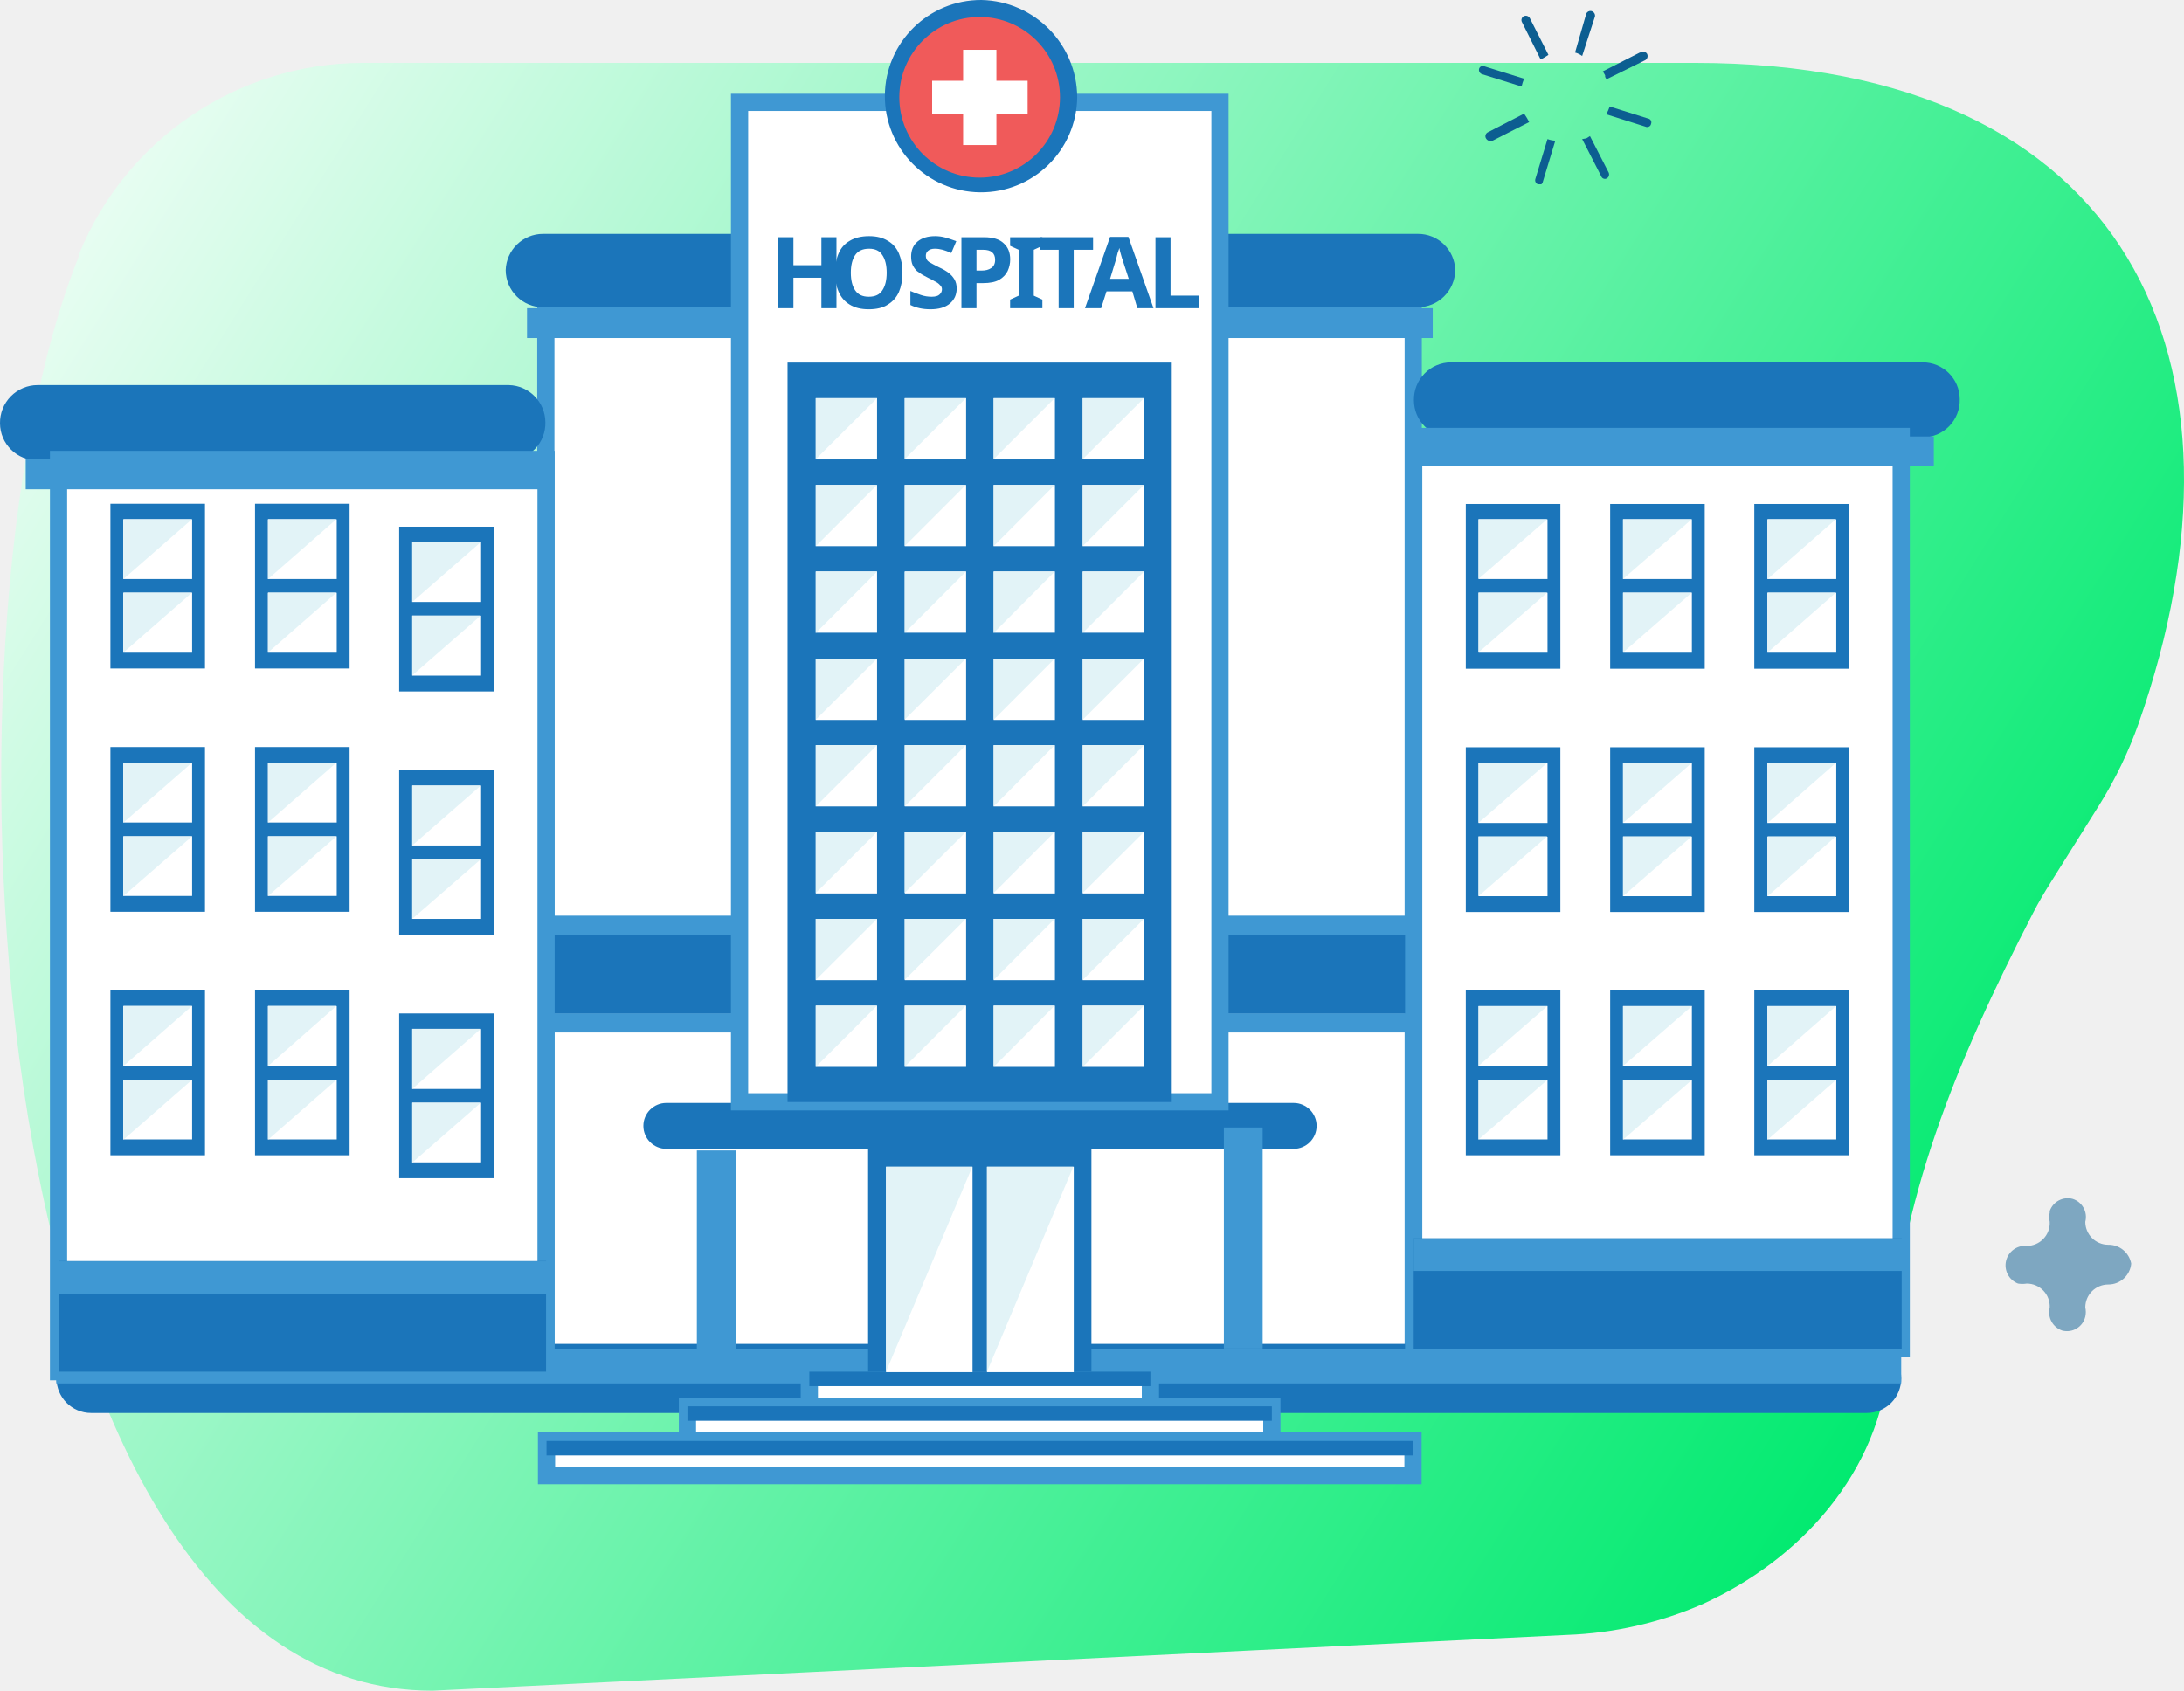
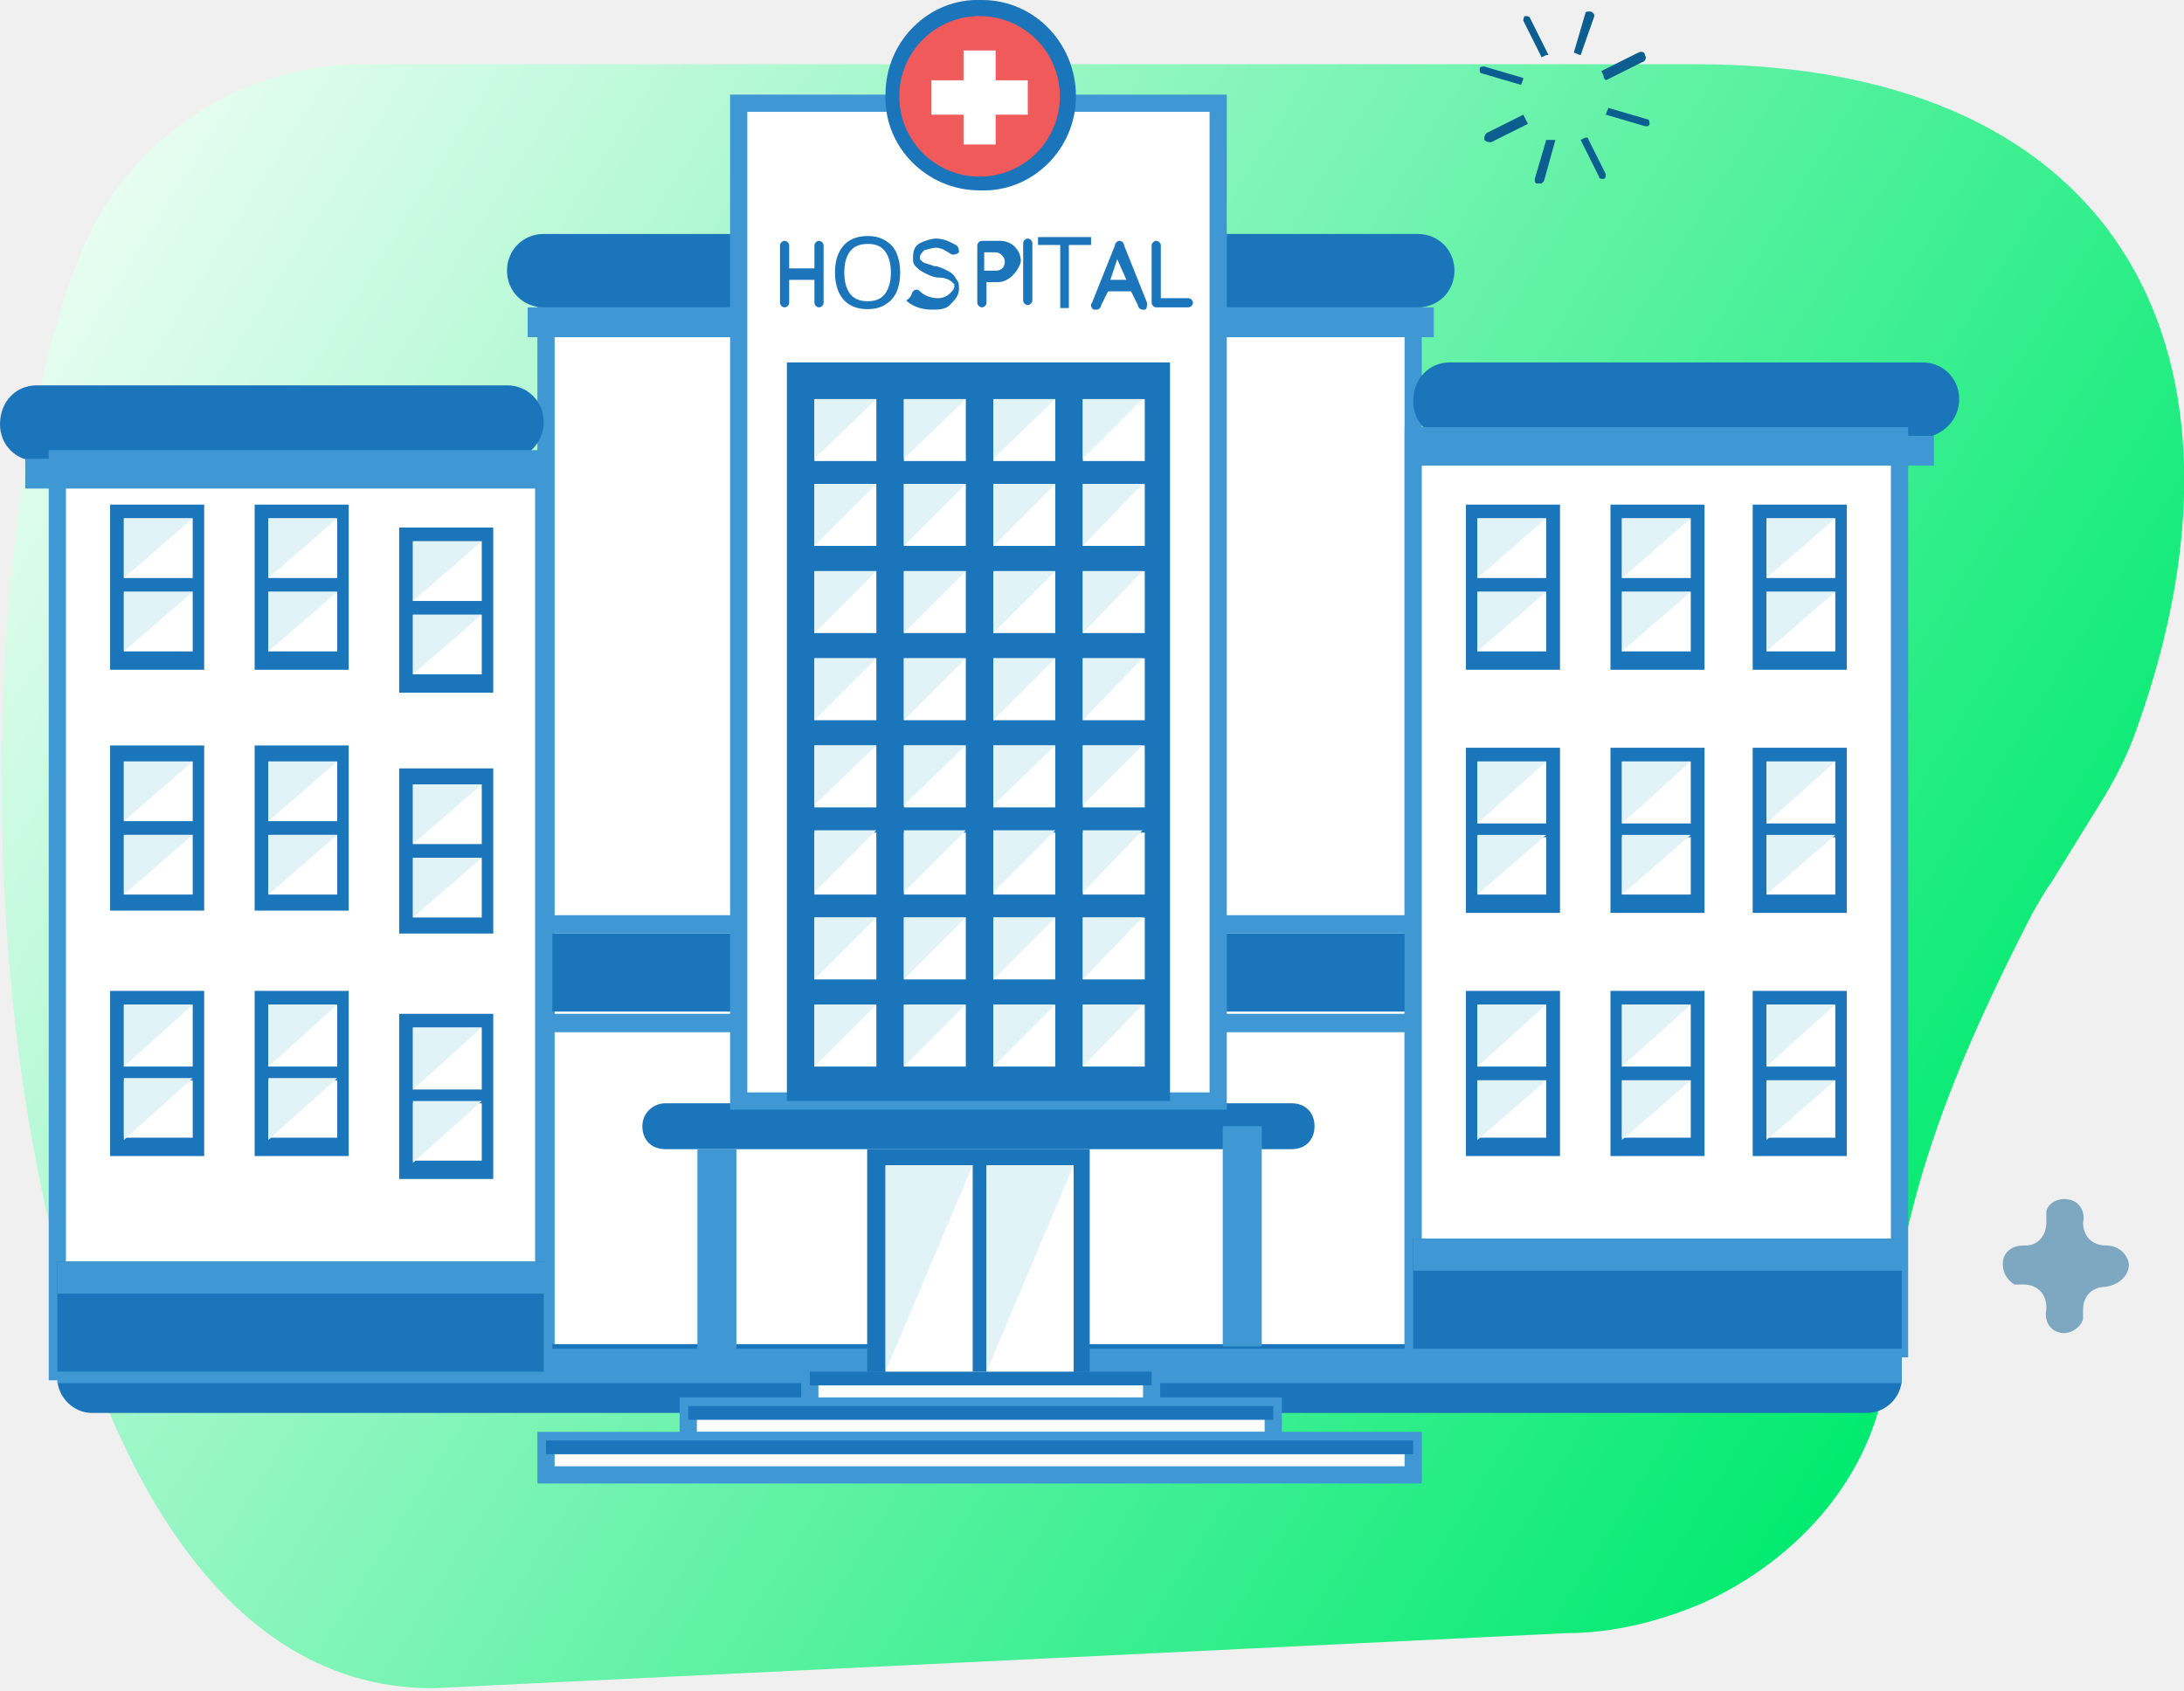
- <svg xmlns="http://www.w3.org/2000/svg" viewBox="0 0 95.15 73.67">
-   <defs>
-     <style>.a{fill:url(#a);}.b{opacity:0.5;}.c{fill:#0c5e91;}.d,.h{fill:#fff;}.d{stroke:#3f98d3;stroke-miterlimit:10;stroke-width:0.75px;}.e,.j,.k,.l,.m{fill:#1b75ba;}.f{fill:#3f98d3;}.g{fill:#f05a5a;}.i{fill:#e2f3f7;}.j,.k,.l,.m{isolation:isolate;font-size:4.32px;font-family:Quicksand-Bold, Quicksand;font-weight:700;}.j{letter-spacing:-0.1em;}.k{letter-spacing:-0.08em;}.l{letter-spacing:-0.17em;}.m{letter-spacing:-0.07em;}</style>
-     <linearGradient id="a" x1="104.11" y1="1071.07" x2="15.3" y2="1015.37" gradientTransform="translate(-18.72 -1005.78)" gradientUnits="userSpaceOnUse">
-       <stop offset="0" stop-color="#00ea6f" />
-       <stop offset="1" stop-color="#fff" />
-     </linearGradient>
-   </defs>
-   <path class="a" d="M4.69,16A13.36,13.36,0,0,1,17,7.68H75.08c18.9,0,24.87,13,19.33,28.79A18.17,18.17,0,0,1,92.71,40l-2.14,3.41c-.27.43-.52.85-.76,1.32C86.4,51.34,84,57.24,83.55,64.14c-.37,5-3.94,8.8-8.14,10.7a16.26,16.26,0,0,1-5.91,1.34L20.08,78.61c-19.7,0-22.15-45.8-15.39-62.54Z" transform="translate(-1.24 -4.94)" />
-   <g class="b">
-     <path class="c" d="M94.09,60a1,1,0,0,0-1-.82,1,1,0,0,1-1-1h0a.83.83,0,0,0-.55-1l0,0h0a.83.83,0,0,0-1,.53s0,0,0,.07h0a.9.9,0,0,0,0,.4,1,1,0,0,1-1,1.05h0a.85.85,0,0,0-.38,1.64h0a1.21,1.21,0,0,0,.38,0,1,1,0,0,1,1,1.05h0a.84.84,0,0,0,.55,1h0a.82.82,0,0,0,1-.61h0a.9.9,0,0,0,0-.4,1,1,0,0,1,1-1h0A1,1,0,0,0,94.09,60Z" transform="translate(-1.24 -4.94)" />
+ <svg xmlns="http://www.w3.org/2000/svg" version="1.1" id="Layer_1" x="0px" y="0px" viewBox="0 0 95.2 73.7" style="enable-background:new 0 0 95.2 73.7;" xml:space="preserve">
+   <style type="text/css">
+ 	.st0{fill:url(#SVGID_1_);}
+ 	.st1{opacity:0.5;}
+ 	.st2{fill:#0C5E91;}
+ 	.st3{fill:#FFFFFF;stroke:#3F98D3;stroke-width:0.75;stroke-miterlimit:10;}
+ 	.st4{fill:#1B75BA;}
+ 	.st5{fill:#3F98D3;}
+ 	.st6{fill:#F05A5A;}
+ 	.st7{fill:#FFFFFF;}
+ 	.st8{fill:#E2F3F7;}
+ 	.st9{enable-background:new    ;}
+ 	.st10{font-family:'Quicksand-Bold';}
+ 	.st11{font-size:4.32px;}
+ </style>
+   <linearGradient id="SVGID_1_" gradientUnits="userSpaceOnUse" x1="104.108" y1="-995.073" x2="15.298" y2="-939.373" gradientTransform="matrix(1 0 0 -1 -19.96 -934.72)">
+     <stop offset="0" style="stop-color:#00EA6F" />
+     <stop offset="1" style="stop-color:#FFFFFF" />
+   </linearGradient>
+   <path class="st0" d="M3.5,11.1c2-5,6.9-8.3,12.3-8.3h58.1c18.9,0,24.9,13,19.3,28.8c-0.4,1.2-1,2.4-1.7,3.5l-2.1,3.4  c-0.3,0.4-0.5,0.8-0.8,1.3c-3.4,6.6-5.8,12.5-6.3,19.4c-0.4,5-3.9,8.8-8.1,10.7c-1.9,0.8-3.9,1.3-5.9,1.3l-49.4,2.4  C-0.9,73.7-3.3,27.9,3.5,11.1L3.5,11.1z" />
+   <g class="st1">
+     <path class="st2" d="M92.8,55.1c-0.1-0.5-0.5-0.8-1-0.8c-0.6,0-1-0.4-1-1l0,0c0.1-0.4-0.1-0.9-0.6-1l0,0l0,0   c-0.4-0.1-0.9,0.1-1,0.5c0,0,0,0,0,0.1l0,0c0,0.1,0,0.3,0,0.4c0,0.6-0.4,1-0.9,1c0,0,0,0-0.1,0l0,0c-0.5,0-0.9,0.3-0.9,0.8   c0,0.4,0.2,0.7,0.5,0.9l0,0c0.1,0,0.3,0,0.4,0c0.6,0,1,0.4,1,1c0,0,0,0,0,0.1l0,0c-0.1,0.4,0.1,0.9,0.6,1l0,0   c0.4,0.1,0.9-0.2,1-0.6c0,0,0,0,0,0l0,0c0-0.1,0-0.3,0-0.4c0-0.6,0.4-1,1-1l0,0C92.4,56,92.8,55.6,92.8,55.1z" />
  </g>
-   <path class="c" d="M70.17,11,71,12.62a.17.17,0,0,0,.23.1h0a.2.2,0,0,0,.1-.25h0l-.82-1.6-.16.1Z" transform="translate(-1.24 -4.94)" />
-   <path class="c" d="M68.7,7.33l-.81-1.6a.2.2,0,0,0-.25-.09.19.19,0,0,0-.1.25h0l.82,1.64.17-.09Z" transform="translate(-1.24 -4.94)" />
-   <path class="c" d="M67.64,9.89l-1.59.82A.19.19,0,0,0,66,11h0a.23.23,0,0,0,.27.07l1.59-.81-.09-.17Z" transform="translate(-1.24 -4.94)" />
-   <path class="c" d="M72.68,7.23l-1.61.82.1.17a.18.18,0,0,0,.07.17l1.64-.81A.21.21,0,0,0,73,7.29a.19.19,0,0,0-.26-.07Z" transform="translate(-1.24 -4.94)" />
-   <path class="c" d="M68.66,11l-.53,1.74a.19.19,0,0,0,.11.23h.15a.19.19,0,0,0,.07-.12L69,11.07A1.06,1.06,0,0,1,68.66,11Z" transform="translate(-1.24 -4.94)" />
-   <path class="c" d="M70.17,7.38l.56-1.73a.21.21,0,0,0-.17-.23.2.2,0,0,0-.21.11l-.49,1.7A.89.89,0,0,1,70.17,7.38Z" transform="translate(-1.24 -4.94)" />
-   <path class="c" d="M71.22,9.92l1.71.54a.17.17,0,0,0,.14,0,.15.15,0,0,0,.1-.12.17.17,0,0,0-.08-.22h0l-1.72-.54A2.09,2.09,0,0,1,71.22,9.92Z" transform="translate(-1.24 -4.94)" />
-   <path class="c" d="M67.64,8.37l-1.73-.54a.17.17,0,0,0-.23.1h0a.2.2,0,0,0,.12.24l1.73.54A1.93,1.93,0,0,1,67.64,8.37Z" transform="translate(-1.24 -4.94)" />
-   <rect class="d" x="23.78" y="13.43" width="37.79" height="46.33" />
-   <path class="e" d="M24.9,15.13H63a1.62,1.62,0,0,1,1.64,1.58h0A1.64,1.64,0,0,1,63,18.33H24.9a1.63,1.63,0,0,1-1.63-1.62h0A1.63,1.63,0,0,1,24.9,15.13Z" transform="translate(-1.24 -4.94)" />
-   <rect class="f" x="22.96" y="13.43" width="39.46" height="1.3" />
-   <rect class="e" x="23.78" y="40.74" width="37.79" height="3.44" />
-   <rect class="f" x="23.78" y="39.9" width="37.79" height="0.83" />
-   <path class="e" d="M30.27,53H57.6a1,1,0,0,1,1,1h0a1,1,0,0,1-1,1H30.27a1,1,0,0,1-1-1h0A1,1,0,0,1,30.27,53Z" transform="translate(-1.24 -4.94)" />
-   <rect class="f" x="23.7" y="44.16" width="37.79" height="0.83" />
-   <rect class="d" x="32.22" y="4.46" width="20.93" height="43.55" />
-   <path class="e" d="M48.17,9.18A4.19,4.19,0,1,1,44,4.94h0A4.26,4.26,0,0,1,48.17,9.18Z" transform="translate(-1.24 -4.94)" />
-   <circle class="g" cx="42.68" cy="4.24" r="3.5" />
-   <polygon class="h" points="44.77 3.52 43.41 3.52 43.41 2.17 41.96 2.17 41.96 3.52 40.61 3.52 40.61 4.96 41.96 4.96 41.96 6.32 43.41 6.32 43.41 4.96 44.77 4.96 44.77 3.52" />
-   <rect class="e" x="34.31" y="15.8" width="16.74" height="32.22" />
-   <path class="e" d="M5.21,63.5H82.57A1.5,1.5,0,0,1,84.07,65v0h0a1.5,1.5,0,0,1-1.5,1.51H5.21A1.51,1.51,0,0,1,3.7,65h0A1.51,1.51,0,0,1,5.19,63.5Z" transform="translate(-1.24 -4.94)" />
-   <rect class="f" x="2.45" y="58.77" width="80.38" height="1.51" />
-   <rect class="f" x="30.36" y="50.13" width="1.69" height="9.63" />
-   <rect class="f" x="53.32" y="49.13" width="1.69" height="9.63" />
-   <rect class="d" x="35.26" y="59.77" width="14.86" height="1.51" />
-   <rect class="e" x="35.26" y="59.77" width="14.86" height="0.63" />
-   <rect class="d" x="29.95" y="61.28" width="25.46" height="1.51" />
-   <rect class="d" x="23.81" y="62.79" width="37.75" height="1.51" />
-   <rect class="e" x="29.95" y="61.28" width="25.46" height="0.63" />
-   <rect class="e" x="23.81" y="62.79" width="37.75" height="0.63" />
-   <path class="e" d="M64.45,20.73H85a1.61,1.61,0,0,1,1.62,1.6v0h0A1.62,1.62,0,0,1,85,24H64.45a1.62,1.62,0,0,1-1.61-1.62h0A1.62,1.62,0,0,1,64.45,20.73Z" transform="translate(-1.24 -4.94)" />
-   <rect class="d" x="61.59" y="19.02" width="21.24" height="39.75" />
-   <rect class="e" x="63.86" y="21.96" width="4.12" height="7.18" />
-   <rect class="h" x="64.42" y="22.63" width="3" height="5.81" />
-   <rect class="e" x="64.12" y="25.23" width="3.59" height="0.6" />
-   <rect class="e" x="70.15" y="21.96" width="4.12" height="7.18" />
-   <rect class="h" x="70.71" y="22.63" width="3" height="5.81" />
-   <rect class="e" x="70.41" y="25.23" width="3.59" height="0.6" />
-   <rect class="e" x="76.43" y="21.96" width="4.12" height="7.18" />
-   <rect class="h" x="77" y="22.63" width="3" height="5.81" />
-   <rect class="e" x="76.69" y="25.23" width="3.59" height="0.6" />
-   <rect class="e" x="63.86" y="32.56" width="4.12" height="7.18" />
-   <rect class="h" x="64.42" y="33.24" width="3" height="5.81" />
-   <rect class="e" x="64.12" y="35.86" width="3.59" height="0.6" />
-   <rect class="e" x="70.15" y="32.56" width="4.12" height="7.18" />
-   <rect class="h" x="70.71" y="33.24" width="3" height="5.81" />
-   <rect class="e" x="70.41" y="35.86" width="3.59" height="0.6" />
-   <rect class="e" x="76.43" y="32.56" width="4.12" height="7.18" />
-   <rect class="h" x="77" y="33.24" width="3" height="5.81" />
-   <rect class="e" x="76.69" y="35.86" width="3.59" height="0.6" />
-   <rect class="e" x="63.86" y="43.16" width="4.12" height="7.18" />
-   <rect class="h" x="64.42" y="43.84" width="3" height="5.81" />
-   <rect class="e" x="64.12" y="46.45" width="3.59" height="0.6" />
-   <rect class="e" x="70.15" y="43.16" width="4.12" height="7.18" />
-   <rect class="h" x="70.71" y="43.84" width="3" height="5.81" />
-   <rect class="e" x="70.41" y="46.45" width="3.59" height="0.6" />
-   <rect class="e" x="76.43" y="43.16" width="4.12" height="7.18" />
-   <rect class="h" x="77" y="43.84" width="3" height="5.81" />
-   <rect class="e" x="76.69" y="46.45" width="3.59" height="0.6" />
-   <rect class="f" x="61.59" y="19.02" width="22.66" height="1.3" />
-   <rect class="e" x="61.59" y="53.96" width="21.26" height="4.82" />
-   <polygon class="i" points="64.41 22.62 67.41 22.62 64.41 25.23 64.41 22.62" />
-   <polygon class="i" points="70.71 22.62 73.71 22.62 70.71 25.23 70.71 22.62" />
-   <polygon class="i" points="77.01 22.62 79.99 22.62 77.01 25.23 77.01 22.62" />
-   <polygon class="i" points="64.41 25.82 67.41 25.82 64.41 28.43 64.41 25.82" />
-   <polygon class="i" points="70.71 25.82 73.71 25.82 70.71 28.43 70.71 25.82" />
-   <polygon class="i" points="77.01 25.82 79.99 25.82 77.01 28.43 77.01 25.82" />
-   <polygon class="i" points="64.41 33.24 67.41 33.24 64.41 35.86 64.41 33.24" />
-   <polygon class="i" points="70.71 33.24 73.71 33.24 70.71 35.86 70.71 33.24" />
-   <polygon class="i" points="77.01 33.24 79.99 33.24 77.01 35.86 77.01 33.24" />
-   <polygon class="i" points="64.41 36.44 67.41 36.44 64.41 39.05 64.41 36.44" />
-   <polygon class="i" points="70.71 36.44 73.71 36.44 70.71 39.05 70.71 36.44" />
-   <polygon class="i" points="77.01 36.44 79.99 36.44 77.01 39.05 77.01 36.44" />
-   <polygon class="i" points="64.41 43.84 67.41 43.84 64.41 46.45 64.41 43.84" />
-   <polygon class="i" points="70.71 43.84 73.71 43.84 70.71 46.45 70.71 43.84" />
-   <polygon class="i" points="77.01 43.84 79.99 43.84 77.01 46.45 77.01 43.84" />
-   <polygon class="i" points="64.41 47.06 67.41 47.06 64.41 49.66 64.41 47.06" />
-   <polygon class="i" points="70.71 47.06 73.71 47.06 70.71 49.66 70.71 47.06" />
-   <polygon class="i" points="77.01 47.06 79.99 47.06 77.01 49.66 77.01 47.06" />
-   <path class="e" d="M2.88,21.72H23.41A1.63,1.63,0,0,1,25,23.34h0A1.62,1.62,0,0,1,23.41,25H2.88a1.62,1.62,0,0,1-1.64-1.61h0A1.64,1.64,0,0,1,2.88,21.72Z" transform="translate(-1.24 -4.94)" />
-   <rect class="d" x="2.55" y="20.02" width="21.24" height="39.75" />
-   <rect class="e" x="4.81" y="21.95" width="4.12" height="7.18" />
-   <rect class="h" x="5.37" y="22.63" width="3" height="5.81" />
-   <rect class="e" x="5.08" y="25.23" width="3.59" height="0.6" />
-   <rect class="e" x="11.11" y="21.95" width="4.12" height="7.18" />
-   <rect class="h" x="11.67" y="22.63" width="3" height="5.81" />
-   <rect class="e" x="11.37" y="25.23" width="3.59" height="0.6" />
-   <rect class="e" x="17.39" y="22.95" width="4.12" height="7.18" />
-   <rect class="h" x="17.96" y="23.63" width="3" height="5.81" />
-   <rect class="e" x="17.65" y="26.23" width="3.59" height="0.6" />
-   <rect class="e" x="4.81" y="32.55" width="4.12" height="7.18" />
-   <rect class="h" x="5.37" y="33.23" width="3" height="5.81" />
-   <rect class="e" x="5.08" y="35.84" width="3.59" height="0.6" />
-   <rect class="e" x="11.11" y="32.55" width="4.12" height="7.18" />
-   <rect class="h" x="11.67" y="33.23" width="3" height="5.81" />
-   <rect class="e" x="11.37" y="35.84" width="3.59" height="0.6" />
-   <rect class="e" x="17.39" y="33.55" width="4.12" height="7.18" />
-   <rect class="h" x="17.96" y="34.23" width="3" height="5.81" />
-   <rect class="e" x="17.65" y="36.84" width="3.59" height="0.6" />
-   <rect class="e" x="4.81" y="43.16" width="4.12" height="7.18" />
-   <rect class="h" x="5.37" y="43.84" width="3" height="5.81" />
-   <rect class="e" x="5.08" y="46.45" width="3.59" height="0.6" />
-   <rect class="e" x="11.11" y="43.16" width="4.12" height="7.18" />
-   <rect class="h" x="11.67" y="43.84" width="3" height="5.81" />
-   <rect class="e" x="11.37" y="46.45" width="3.59" height="0.6" />
-   <rect class="e" x="17.39" y="44.16" width="4.12" height="7.18" />
-   <rect class="h" x="17.96" y="44.84" width="3" height="5.81" />
-   <rect class="e" x="17.65" y="47.45" width="3.59" height="0.6" />
-   <rect class="e" x="2.55" y="54.95" width="21.24" height="4.82" />
-   <rect class="f" x="1.12" y="20.02" width="22.66" height="1.3" />
-   <polygon class="i" points="5.38 22.62 8.37 22.62 5.38 25.23 5.38 22.62" />
-   <polygon class="i" points="11.68 22.62 14.66 22.62 11.68 25.23 11.68 22.62" />
-   <polygon class="i" points="17.96 23.62 20.95 23.62 17.96 26.23 17.96 23.62" />
-   <polygon class="i" points="5.38 25.82 8.37 25.82 5.38 28.43 5.38 25.82" />
-   <polygon class="i" points="11.68 25.82 14.66 25.82 11.68 28.43 11.68 25.82" />
-   <polygon class="i" points="17.96 26.82 20.95 26.82 17.96 29.43 17.96 26.82" />
-   <polygon class="i" points="5.38 33.23 8.37 33.23 5.38 35.84 5.38 33.23" />
-   <polygon class="i" points="11.68 33.23 14.66 33.23 11.68 35.84 11.68 33.23" />
-   <polygon class="i" points="17.96 34.23 20.95 34.23 17.96 36.84 17.96 34.23" />
-   <polygon class="i" points="5.38 36.44 8.37 36.44 5.38 39.04 5.38 36.44" />
-   <polygon class="i" points="11.68 36.44 14.66 36.44 11.68 39.04 11.68 36.44" />
-   <polygon class="i" points="17.96 37.44 20.95 37.44 17.96 40.04 17.96 37.44" />
-   <polygon class="i" points="5.38 43.83 8.37 43.83 5.38 46.45 5.38 43.83" />
-   <polygon class="i" points="11.68 43.83 14.66 43.83 11.68 46.45 11.68 43.83" />
-   <polygon class="i" points="17.96 44.83 20.95 44.83 17.96 47.45 17.96 44.83" />
-   <polygon class="i" points="5.38 47.05 8.37 47.05 5.38 49.66 5.38 47.05" />
-   <polygon class="i" points="11.68 47.05 14.66 47.05 11.68 49.66 11.68 47.05" />
-   <polygon class="i" points="17.96 48.05 20.95 48.05 17.96 50.66 17.96 48.05" />
-   <rect class="e" x="37.82" y="50.07" width="9.73" height="9.7" />
-   <rect class="h" x="38.6" y="50.84" width="8.18" height="8.95" />
-   <rect class="e" x="42.37" y="50.61" width="0.63" height="9.18" />
-   <polygon class="i" points="42.36 50.84 38.6 59.77 38.6 50.84 42.36 50.84" />
-   <polygon class="i" points="46.76 50.84 43 59.77 43 50.84 46.76 50.84" />
-   <rect class="h" x="35.54" y="17.35" width="2.67" height="2.67" />
-   <polygon class="i" points="35.54 20.01 35.54 17.35 38.21 17.35 35.54 20.01" />
-   <rect class="h" x="39.42" y="17.35" width="2.67" height="2.67" />
-   <polygon class="i" points="39.41 20.01 39.41 17.35 42.08 17.35 39.41 20.01" />
-   <rect class="h" x="43.29" y="17.35" width="2.67" height="2.67" />
-   <polygon class="i" points="43.29 20.01 43.29 17.35 45.95 17.35 43.29 20.01" />
-   <rect class="h" x="47.17" y="17.35" width="2.67" height="2.67" />
-   <polygon class="i" points="47.17 20.01 47.17 17.35 49.84 17.35 47.17 20.01" />
-   <rect class="h" x="35.54" y="21.13" width="2.67" height="2.67" />
-   <polygon class="i" points="35.54 23.8 35.54 21.13 38.21 21.13 35.54 23.8" />
-   <rect class="h" x="39.42" y="21.13" width="2.67" height="2.67" />
-   <polygon class="i" points="39.41 23.8 39.41 21.13 42.08 21.13 39.41 23.8" />
-   <rect class="h" x="43.29" y="21.13" width="2.67" height="2.67" />
-   <polygon class="i" points="43.29 23.8 43.29 21.13 45.95 21.13 43.29 23.8" />
-   <rect class="h" x="47.17" y="21.13" width="2.67" height="2.67" />
-   <polygon class="i" points="47.17 23.8 47.17 21.13 49.84 21.13 47.17 23.8" />
-   <rect class="h" x="35.54" y="24.9" width="2.67" height="2.67" />
-   <polygon class="i" points="35.54 27.58 35.54 24.91 38.21 24.91 35.54 27.58" />
-   <rect class="h" x="39.42" y="24.9" width="2.67" height="2.67" />
-   <polygon class="i" points="39.41 27.58 39.41 24.91 42.08 24.91 39.41 27.58" />
-   <rect class="h" x="43.29" y="24.9" width="2.67" height="2.67" />
-   <polygon class="i" points="43.29 27.58 43.29 24.91 45.95 24.91 43.29 27.58" />
-   <rect class="h" x="47.17" y="24.9" width="2.67" height="2.67" />
-   <polygon class="i" points="47.17 27.58 47.17 24.91 49.84 24.91 47.17 27.58" />
-   <rect class="h" x="35.54" y="28.7" width="2.67" height="2.67" />
-   <polygon class="i" points="35.54 31.36 35.54 28.7 38.21 28.7 35.54 31.36" />
-   <rect class="h" x="39.42" y="28.7" width="2.67" height="2.67" />
-   <polygon class="i" points="39.41 31.36 39.41 28.7 42.08 28.7 39.41 31.36" />
-   <rect class="h" x="43.29" y="28.7" width="2.67" height="2.67" />
-   <polygon class="i" points="43.29 31.36 43.29 28.7 45.95 28.7 43.29 31.36" />
-   <rect class="h" x="47.17" y="28.7" width="2.67" height="2.67" />
-   <polygon class="i" points="47.17 31.36 47.17 28.7 49.84 28.7 47.17 31.36" />
-   <rect class="h" x="35.54" y="32.47" width="2.67" height="2.67" />
-   <polygon class="i" points="35.54 35.14 35.54 32.47 38.21 32.47 35.54 35.14" />
-   <rect class="h" x="39.42" y="32.47" width="2.67" height="2.67" />
-   <polygon class="i" points="39.41 35.14 39.41 32.47 42.08 32.47 39.41 35.14" />
-   <rect class="h" x="43.29" y="32.47" width="2.67" height="2.67" />
-   <polygon class="i" points="43.29 35.14 43.29 32.47 45.95 32.47 43.29 35.14" />
-   <rect class="h" x="47.17" y="32.47" width="2.67" height="2.67" />
-   <polygon class="i" points="47.17 35.14 47.17 32.47 49.84 32.47 47.17 35.14" />
-   <rect class="h" x="35.54" y="36.26" width="2.67" height="2.67" />
-   <polygon class="i" points="35.54 38.91 35.54 36.25 38.21 36.25 35.54 38.91" />
-   <rect class="h" x="39.42" y="36.26" width="2.67" height="2.67" />
-   <polygon class="i" points="39.41 38.91 39.41 36.25 42.08 36.25 39.41 38.91" />
-   <rect class="h" x="43.29" y="36.26" width="2.67" height="2.67" />
-   <polygon class="i" points="43.29 38.91 43.29 36.25 45.95 36.25 43.29 38.91" />
-   <rect class="h" x="47.17" y="36.26" width="2.67" height="2.67" />
-   <polygon class="i" points="47.17 38.91 47.17 36.25 49.84 36.25 47.17 38.91" />
-   <rect class="h" x="35.54" y="40.04" width="2.67" height="2.67" />
-   <polygon class="i" points="35.54 42.7 35.54 40.04 38.21 40.04 35.54 42.7" />
-   <rect class="h" x="39.42" y="40.04" width="2.67" height="2.67" />
-   <polygon class="i" points="39.41 42.7 39.41 40.04 42.08 40.04 39.41 42.7" />
-   <rect class="h" x="43.29" y="40.04" width="2.67" height="2.67" />
-   <polygon class="i" points="43.29 42.7 43.29 40.04 45.95 40.04 43.29 42.7" />
-   <rect class="h" x="47.17" y="40.04" width="2.67" height="2.67" />
-   <polygon class="i" points="47.17 42.7 47.17 40.04 49.84 40.04 47.17 42.7" />
-   <rect class="h" x="35.54" y="43.82" width="2.67" height="2.67" />
-   <polygon class="i" points="35.54 46.49 35.54 43.82 38.21 43.82 35.54 46.49" />
-   <rect class="h" x="39.42" y="43.82" width="2.67" height="2.67" />
-   <polygon class="i" points="39.41 46.49 39.41 43.82 42.08 43.82 39.41 46.49" />
-   <rect class="h" x="43.29" y="43.82" width="2.67" height="2.67" />
-   <polygon class="i" points="43.29 46.49 43.29 43.82 45.95 43.82 43.29 46.49" />
-   <rect class="h" x="47.17" y="43.82" width="2.67" height="2.67" />
-   <polygon class="i" points="47.17 46.49 47.17 43.82 49.84 43.82 47.17 46.49" />
-   <rect class="f" x="2.45" y="54.96" width="21.48" height="1.42" />
-   <rect class="f" x="61.59" y="53.96" width="21.48" height="1.42" />
-   <text class="j" transform="translate(33.52 13.43)">H</text>
-   <text class="k" transform="translate(36.13 13.43)">O</text>
-   <text class="k" transform="translate(39.46 13.43)">SPI</text>
-   <text class="l" transform="translate(45.2 13.43)">T</text>
-   <text class="m" transform="translate(47.27 13.43)">AL</text>
+   <path class="st2" d="M68.9,6.1l0.8,1.6c0,0.1,0.1,0.1,0.2,0.1c0,0,0,0,0,0l0,0c0.1,0,0.1-0.2,0.1-0.2l0,0l-0.8-1.6L69.1,6L68.9,6.1z  " />
+   <path class="st2" d="M67.5,2.4l-0.8-1.6c0-0.1-0.2-0.1-0.2-0.1c-0.1,0-0.1,0.2-0.1,0.2c0,0,0,0,0,0l0,0l0.8,1.6l0.2-0.1L67.5,2.4z" />
+   <path class="st2" d="M66.4,5l-1.6,0.8c-0.1,0.1-0.1,0.2-0.1,0.3c0,0,0,0,0,0l0,0c0.1,0.1,0.2,0.1,0.3,0.1l1.6-0.8l-0.1-0.2L66.4,5z" />
+   <path class="st2" d="M71.4,2.3l-1.6,0.8l0.1,0.2c0,0.1,0,0.1,0.1,0.2l1.6-0.8c0.1,0,0.2-0.2,0.1-0.3c0,0,0,0,0,0  C71.7,2.3,71.6,2.2,71.4,2.3C71.5,2.3,71.5,2.3,71.4,2.3L71.4,2.3z" />
+   <path class="st2" d="M67.4,6.1l-0.5,1.7c0,0.1,0,0.2,0.1,0.2h0.2c0,0,0.1-0.1,0.1-0.1l0.5-1.8C67.6,6.1,67.5,6.1,67.4,6.1z" />
+   <path class="st2" d="M68.9,2.4l0.6-1.7c0-0.1-0.1-0.2-0.2-0.2c-0.1,0-0.2,0-0.2,0.1l-0.5,1.7C68.7,2.3,68.8,2.4,68.9,2.4z" />
+   <path class="st2" d="M70,5l1.7,0.5c0,0,0.1,0,0.1,0c0.1,0,0.1-0.1,0.1-0.1c0-0.1,0-0.2-0.1-0.2l0,0l-1.7-0.5C70.1,4.8,70,4.9,70,5z" />
+   <path class="st2" d="M66.4,3.4l-1.7-0.5c-0.1,0-0.2,0-0.2,0.1c0,0,0,0,0,0l0,0c0,0.1,0,0.2,0.1,0.2l1.7,0.5  C66.3,3.7,66.4,3.5,66.4,3.4z" />
+   <rect x="23.8" y="13.4" class="st3" width="37.8" height="46.3" />
+   <path class="st4" d="M23.7,10.2h38.1c0.9,0,1.6,0.7,1.6,1.6l0,0c0,0.9-0.7,1.6-1.6,1.6H23.7c-0.9,0-1.6-0.7-1.6-1.6l0,0  C22.1,10.9,22.8,10.2,23.7,10.2z" />
+   <rect x="23" y="13.4" class="st5" width="39.5" height="1.3" />
+   <rect x="23.8" y="40.7" class="st4" width="37.8" height="3.4" />
+   <rect x="23.8" y="39.9" class="st5" width="37.8" height="0.8" />
+   <path class="st4" d="M29,48.1h27.3c0.6,0,1,0.4,1,1l0,0c0,0.6-0.4,1-1,1H29c-0.6,0-1-0.4-1-1l0,0C28,48.5,28.5,48.1,29,48.1z" />
+   <rect x="23.7" y="44.2" class="st5" width="37.8" height="0.8" />
+   <rect x="32.2" y="4.5" class="st3" width="20.9" height="43.5" />
+   <path class="st4" d="M46.9,4.2c0,2.3-1.9,4.2-4.2,4.1c-2.3,0-4.2-1.9-4.1-4.2c0-2.3,1.9-4.2,4.2-4.1l0,0C45.1,0,46.9,1.9,46.9,4.2z" />
+   <circle class="st6" cx="42.7" cy="4.2" r="3.5" />
+   <polygon class="st7" points="44.8,3.5 43.4,3.5 43.4,2.2 42,2.2 42,3.5 40.6,3.5 40.6,5 42,5 42,6.3 43.4,6.3 43.4,5 44.8,5 " />
+   <rect x="34.3" y="15.8" class="st4" width="16.7" height="32.2" />
+   <path class="st4" d="M4,58.6h77.4c0.8,0,1.5,0.7,1.5,1.5l0,0l0,0c0,0.8-0.7,1.5-1.5,1.5c0,0,0,0,0,0H4c-0.8,0-1.5-0.7-1.5-1.5l0,0  l0,0C2.5,59.2,3.1,58.6,4,58.6L4,58.6z" />
+   <rect x="2.5" y="58.8" class="st5" width="80.4" height="1.5" />
+   <rect x="30.4" y="50.1" class="st5" width="1.7" height="9.6" />
+   <rect x="53.3" y="49.1" class="st5" width="1.7" height="9.6" />
+   <rect x="35.3" y="59.8" class="st3" width="14.9" height="1.5" />
+   <rect x="35.3" y="59.8" class="st4" width="14.9" height="0.6" />
+   <rect x="30" y="61.3" class="st3" width="25.5" height="1.5" />
+   <rect x="23.8" y="62.8" class="st3" width="37.8" height="1.5" />
+   <rect x="30" y="61.3" class="st4" width="25.5" height="0.6" />
+   <rect x="23.8" y="62.8" class="st4" width="37.8" height="0.6" />
+   <path class="st4" d="M63.2,15.8h20.6c0.9,0,1.6,0.7,1.6,1.6c0,0,0,0,0,0l0,0l0,0c0,0.9-0.7,1.6-1.6,1.7c0,0,0,0-0.1,0H63.2  c-0.9,0-1.6-0.7-1.6-1.6l0,0C61.6,16.5,62.3,15.8,63.2,15.8C63.2,15.8,63.2,15.8,63.2,15.8z" />
+   <rect x="61.6" y="19" class="st3" width="21.2" height="39.8" />
+   <rect x="63.9" y="22" class="st4" width="4.1" height="7.2" />
+   <rect x="64.4" y="22.6" class="st7" width="3" height="5.8" />
+   <rect x="64.1" y="25.2" class="st4" width="3.6" height="0.6" />
+   <rect x="70.2" y="22" class="st4" width="4.1" height="7.2" />
+   <rect x="70.7" y="22.6" class="st7" width="3" height="5.8" />
+   <rect x="70.4" y="25.2" class="st4" width="3.6" height="0.6" />
+   <rect x="76.4" y="22" class="st4" width="4.1" height="7.2" />
+   <rect x="77" y="22.6" class="st7" width="3" height="5.8" />
+   <rect x="76.7" y="25.2" class="st4" width="3.6" height="0.6" />
+   <rect x="63.9" y="32.6" class="st4" width="4.1" height="7.2" />
+   <rect x="64.4" y="33.2" class="st7" width="3" height="5.8" />
+   <rect x="64.1" y="35.9" class="st4" width="3.6" height="0.6" />
+   <rect x="70.2" y="32.6" class="st4" width="4.1" height="7.2" />
+   <rect x="70.7" y="33.2" class="st7" width="3" height="5.8" />
+   <rect x="70.4" y="35.9" class="st4" width="3.6" height="0.6" />
+   <rect x="76.4" y="32.6" class="st4" width="4.1" height="7.2" />
+   <rect x="77" y="33.2" class="st7" width="3" height="5.8" />
+   <rect x="76.7" y="35.9" class="st4" width="3.6" height="0.6" />
+   <rect x="63.9" y="43.2" class="st4" width="4.1" height="7.2" />
+   <rect x="64.4" y="43.8" class="st7" width="3" height="5.8" />
+   <rect x="64.1" y="46.5" class="st4" width="3.6" height="0.6" />
+   <rect x="70.2" y="43.2" class="st4" width="4.1" height="7.2" />
+   <rect x="70.7" y="43.8" class="st7" width="3" height="5.8" />
+   <rect x="70.4" y="46.5" class="st4" width="3.6" height="0.6" />
+   <rect x="76.4" y="43.2" class="st4" width="4.1" height="7.2" />
+   <rect x="77" y="43.8" class="st7" width="3" height="5.8" />
+   <rect x="76.7" y="46.5" class="st4" width="3.6" height="0.6" />
+   <rect x="61.6" y="19" class="st5" width="22.7" height="1.3" />
+   <rect x="61.6" y="54" class="st4" width="21.3" height="4.8" />
+   <polygon class="st8" points="64.4,22.6 67.4,22.6 64.4,25.2 " />
+   <polygon class="st8" points="70.7,22.6 73.7,22.6 70.7,25.2 " />
+   <polygon class="st8" points="77,22.6 80,22.6 77,25.2 " />
+   <polygon class="st8" points="64.4,25.8 67.4,25.8 64.4,28.4 " />
+   <polygon class="st8" points="70.7,25.8 73.7,25.8 70.7,28.4 " />
+   <polygon class="st8" points="77,25.8 80,25.8 77,28.4 " />
+   <polygon class="st8" points="64.4,33.2 67.4,33.2 64.4,35.9 " />
+   <polygon class="st8" points="70.7,33.2 73.7,33.2 70.7,35.9 " />
+   <polygon class="st8" points="77,33.2 80,33.2 77,35.9 " />
+   <polygon class="st8" points="64.4,36.4 67.4,36.4 64.4,39 " />
+   <polygon class="st8" points="70.7,36.4 73.7,36.4 70.7,39 " />
+   <polygon class="st8" points="77,36.4 80,36.4 77,39 " />
+   <polygon class="st8" points="64.4,43.8 67.4,43.8 64.4,46.5 " />
+   <polygon class="st8" points="70.7,43.8 73.7,43.8 70.7,46.5 " />
+   <polygon class="st8" points="77,43.8 80,43.8 77,46.5 " />
+   <polygon class="st8" points="64.4,47.1 67.4,47.1 64.4,49.7 " />
+   <polygon class="st8" points="70.7,47.1 73.7,47.1 70.7,49.7 " />
+   <polygon class="st8" points="77,47.1 80,47.1 77,49.7 " />
+   <path class="st4" d="M1.6,16.8h20.5c0.9,0,1.6,0.7,1.6,1.6l0,0c0,0.9-0.7,1.6-1.6,1.7c0,0,0,0,0,0H1.6c-0.9,0-1.6-0.7-1.6-1.6  c0,0,0,0,0,0l0,0C0,17.5,0.7,16.8,1.6,16.8C1.6,16.8,1.6,16.8,1.6,16.8z" />
+   <rect x="2.5" y="20" class="st3" width="21.2" height="39.8" />
+   <rect x="4.8" y="22" class="st4" width="4.1" height="7.2" />
+   <rect x="5.4" y="22.6" class="st7" width="3" height="5.8" />
+   <rect x="5.1" y="25.2" class="st4" width="3.6" height="0.6" />
+   <rect x="11.1" y="22" class="st4" width="4.1" height="7.2" />
+   <rect x="11.7" y="22.6" class="st7" width="3" height="5.8" />
+   <rect x="11.4" y="25.2" class="st4" width="3.6" height="0.6" />
+   <rect x="17.4" y="23" class="st4" width="4.1" height="7.2" />
+   <rect x="18" y="23.6" class="st7" width="3" height="5.8" />
+   <rect x="17.6" y="26.2" class="st4" width="3.6" height="0.6" />
+   <rect x="4.8" y="32.5" class="st4" width="4.1" height="7.2" />
+   <rect x="5.4" y="33.2" class="st7" width="3" height="5.8" />
+   <rect x="5.1" y="35.8" class="st4" width="3.6" height="0.6" />
+   <rect x="11.1" y="32.5" class="st4" width="4.1" height="7.2" />
+   <rect x="11.7" y="33.2" class="st7" width="3" height="5.8" />
+   <rect x="11.4" y="35.8" class="st4" width="3.6" height="0.6" />
+   <rect x="17.4" y="33.5" class="st4" width="4.1" height="7.2" />
+   <rect x="18" y="34.2" class="st7" width="3" height="5.8" />
+   <rect x="17.6" y="36.8" class="st4" width="3.6" height="0.6" />
+   <rect x="4.8" y="43.2" class="st4" width="4.1" height="7.2" />
+   <rect x="5.4" y="43.8" class="st7" width="3" height="5.8" />
+   <rect x="5.1" y="46.5" class="st4" width="3.6" height="0.6" />
+   <rect x="11.1" y="43.2" class="st4" width="4.1" height="7.2" />
+   <rect x="11.7" y="43.8" class="st7" width="3" height="5.8" />
+   <rect x="11.4" y="46.5" class="st4" width="3.6" height="0.6" />
+   <rect x="17.4" y="44.2" class="st4" width="4.1" height="7.2" />
+   <rect x="18" y="44.8" class="st7" width="3" height="5.8" />
+   <rect x="17.6" y="47.5" class="st4" width="3.6" height="0.6" />
+   <rect x="2.5" y="55" class="st4" width="21.2" height="4.8" />
+   <rect x="1.1" y="20" class="st5" width="22.7" height="1.3" />
+   <polygon class="st8" points="5.4,22.6 8.4,22.6 5.4,25.2 " />
+   <polygon class="st8" points="11.7,22.6 14.7,22.6 11.7,25.2 " />
+   <polygon class="st8" points="18,23.6 21,23.6 18,26.2 " />
+   <polygon class="st8" points="5.4,25.8 8.4,25.8 5.4,28.4 " />
+   <polygon class="st8" points="11.7,25.8 14.7,25.8 11.7,28.4 " />
+   <polygon class="st8" points="18,26.8 21,26.8 18,29.4 " />
+   <polygon class="st8" points="5.4,33.2 8.4,33.2 5.4,35.8 " />
+   <polygon class="st8" points="11.7,33.2 14.7,33.2 11.7,35.8 " />
+   <polygon class="st8" points="18,34.2 21,34.2 18,36.8 " />
+   <polygon class="st8" points="5.4,36.4 8.4,36.4 5.4,39 " />
+   <polygon class="st8" points="11.7,36.4 14.7,36.4 11.7,39 " />
+   <polygon class="st8" points="18,37.4 21,37.4 18,40 " />
+   <polygon class="st8" points="5.4,43.8 8.4,43.8 5.4,46.5 " />
+   <polygon class="st8" points="11.7,43.8 14.7,43.8 11.7,46.5 " />
+   <polygon class="st8" points="18,44.8 21,44.8 18,47.5 " />
+   <polygon class="st8" points="5.4,47 8.4,47 5.4,49.7 " />
+   <polygon class="st8" points="11.7,47 14.7,47 11.7,49.7 " />
+   <polygon class="st8" points="18,48 21,48 18,50.7 " />
+   <rect x="37.8" y="50.1" class="st4" width="9.7" height="9.7" />
+   <rect x="38.6" y="50.8" class="st7" width="8.2" height="9" />
+   <rect x="42.4" y="50.6" class="st4" width="0.6" height="9.2" />
+   <polygon class="st8" points="42.4,50.8 38.6,59.8 38.6,50.8 " />
+   <polygon class="st8" points="46.8,50.8 43,59.8 43,50.8 " />
+   <rect x="35.5" y="17.4" class="st7" width="2.7" height="2.7" />
+   <polygon class="st8" points="35.5,20 35.5,17.4 38.2,17.4 " />
+   <rect x="39.4" y="17.4" class="st7" width="2.7" height="2.7" />
+   <polygon class="st8" points="39.4,20 39.4,17.4 42.1,17.4 " />
+   <rect x="43.3" y="17.4" class="st7" width="2.7" height="2.7" />
+   <polygon class="st8" points="43.3,20 43.3,17.4 46,17.4 " />
+   <rect x="47.2" y="17.4" class="st7" width="2.7" height="2.7" />
+   <polygon class="st8" points="47.2,20 47.2,17.4 49.8,17.4 " />
+   <rect x="35.5" y="21.1" class="st7" width="2.7" height="2.7" />
+   <polygon class="st8" points="35.5,23.8 35.5,21.1 38.2,21.1 " />
+   <rect x="39.4" y="21.1" class="st7" width="2.7" height="2.7" />
+   <polygon class="st8" points="39.4,23.8 39.4,21.1 42.1,21.1 " />
+   <rect x="43.3" y="21.1" class="st7" width="2.7" height="2.7" />
+   <polygon class="st8" points="43.3,23.8 43.3,21.1 46,21.1 " />
+   <rect x="47.2" y="21.1" class="st7" width="2.7" height="2.7" />
+   <polygon class="st8" points="47.2,23.8 47.2,21.1 49.8,21.1 " />
+   <rect x="35.5" y="24.9" class="st7" width="2.7" height="2.7" />
+   <polygon class="st8" points="35.5,27.6 35.5,24.9 38.2,24.9 " />
+   <rect x="39.4" y="24.9" class="st7" width="2.7" height="2.7" />
+   <polygon class="st8" points="39.4,27.6 39.4,24.9 42.1,24.9 " />
+   <rect x="43.3" y="24.9" class="st7" width="2.7" height="2.7" />
+   <polygon class="st8" points="43.3,27.6 43.3,24.9 46,24.9 " />
+   <rect x="47.2" y="24.9" class="st7" width="2.7" height="2.7" />
+   <polygon class="st8" points="47.2,27.6 47.2,24.9 49.8,24.9 " />
+   <rect x="35.5" y="28.7" class="st7" width="2.7" height="2.7" />
+   <polygon class="st8" points="35.5,31.4 35.5,28.7 38.2,28.7 " />
+   <rect x="39.4" y="28.7" class="st7" width="2.7" height="2.7" />
+   <polygon class="st8" points="39.4,31.4 39.4,28.7 42.1,28.7 " />
+   <rect x="43.3" y="28.7" class="st7" width="2.7" height="2.7" />
+   <polygon class="st8" points="43.3,31.4 43.3,28.7 46,28.7 " />
+   <rect x="47.2" y="28.7" class="st7" width="2.7" height="2.7" />
+   <polygon class="st8" points="47.2,31.4 47.2,28.7 49.8,28.7 " />
+   <rect x="35.5" y="32.5" class="st7" width="2.7" height="2.7" />
+   <polygon class="st8" points="35.5,35.1 35.5,32.5 38.2,32.5 " />
+   <rect x="39.4" y="32.5" class="st7" width="2.7" height="2.7" />
+   <polygon class="st8" points="39.4,35.1 39.4,32.5 42.1,32.5 " />
+   <rect x="43.3" y="32.5" class="st7" width="2.7" height="2.7" />
+   <polygon class="st8" points="43.3,35.1 43.3,32.5 46,32.5 " />
+   <rect x="47.2" y="32.5" class="st7" width="2.7" height="2.7" />
+   <polygon class="st8" points="47.2,35.1 47.2,32.5 49.8,32.5 " />
+   <rect x="35.5" y="36.3" class="st7" width="2.7" height="2.7" />
+   <polygon class="st8" points="35.5,38.9 35.5,36.2 38.2,36.2 " />
+   <rect x="39.4" y="36.3" class="st7" width="2.7" height="2.7" />
+   <polygon class="st8" points="39.4,38.9 39.4,36.2 42.1,36.2 " />
+   <rect x="43.3" y="36.3" class="st7" width="2.7" height="2.7" />
+   <polygon class="st8" points="43.3,38.9 43.3,36.2 46,36.2 " />
+   <rect x="47.2" y="36.3" class="st7" width="2.7" height="2.7" />
+   <polygon class="st8" points="47.2,38.9 47.2,36.2 49.8,36.2 " />
+   <rect x="35.5" y="40" class="st7" width="2.7" height="2.7" />
+   <polygon class="st8" points="35.5,42.7 35.5,40 38.2,40 " />
+   <rect x="39.4" y="40" class="st7" width="2.7" height="2.7" />
+   <polygon class="st8" points="39.4,42.7 39.4,40 42.1,40 " />
+   <rect x="43.3" y="40" class="st7" width="2.7" height="2.7" />
+   <polygon class="st8" points="43.3,42.7 43.3,40 46,40 " />
+   <rect x="47.2" y="40" class="st7" width="2.7" height="2.7" />
+   <polygon class="st8" points="47.2,42.7 47.2,40 49.8,40 " />
+   <rect x="35.5" y="43.8" class="st7" width="2.7" height="2.7" />
+   <polygon class="st8" points="35.5,46.5 35.5,43.8 38.2,43.8 " />
+   <rect x="39.4" y="43.8" class="st7" width="2.7" height="2.7" />
+   <polygon class="st8" points="39.4,46.5 39.4,43.8 42.1,43.8 " />
+   <rect x="43.3" y="43.8" class="st7" width="2.7" height="2.7" />
+   <polygon class="st8" points="43.3,46.5 43.3,43.8 46,43.8 " />
+   <rect x="47.2" y="43.8" class="st7" width="2.7" height="2.7" />
+   <polygon class="st8" points="47.2,46.5 47.2,43.8 49.8,43.8 " />
+   <rect x="2.5" y="55" class="st5" width="21.5" height="1.4" />
+   <rect x="61.6" y="54" class="st5" width="21.5" height="1.4" />
+   <g class="st9">
+     <path class="st4" d="M34,13.2v-2.5c0-0.1,0.1-0.2,0.2-0.2s0.2,0.1,0.2,0.2v1h1.1v-1c0-0.1,0.1-0.2,0.2-0.2s0.2,0.1,0.2,0.2v2.5   c0,0.1-0.1,0.2-0.2,0.2s-0.2-0.1-0.2-0.2v-1h-1.1v1c0,0.1-0.1,0.2-0.2,0.2S34,13.3,34,13.2z" />
+   </g>
+   <text transform="matrix(1 0 0 1 36.13 13.4301)" class="st4 st10 st11">O</text>
+   <g class="st9">
+     <path class="st4" d="M39.8,12.7c0.1-0.1,0.2-0.1,0.3,0c0.2,0.2,0.5,0.3,0.8,0.3c0.2,0,0.4-0.1,0.5-0.2c0.1-0.1,0.2-0.2,0.2-0.3   c0-0.1,0-0.1,0-0.1c0,0-0.1-0.1-0.1-0.1c-0.1-0.1-0.3-0.2-0.6-0.2h0c-0.2,0-0.4-0.1-0.6-0.2c-0.2-0.1-0.3-0.2-0.4-0.3   c-0.1-0.1-0.1-0.2-0.1-0.4c0-0.3,0.1-0.5,0.3-0.6c0.2-0.1,0.5-0.2,0.7-0.2c0.4,0,0.7,0.2,0.9,0.3c0.1,0.1,0.1,0.2,0.1,0.3   c-0.1,0.1-0.2,0.1-0.3,0.1c-0.2-0.1-0.4-0.3-0.7-0.3c-0.2,0-0.4,0.1-0.5,0.1c-0.1,0.1-0.2,0.2-0.2,0.3c0,0.1,0,0.1,0,0.1   c0,0,0.1,0.1,0.1,0.1c0.1,0.1,0.3,0.1,0.5,0.2h0c0.2,0,0.4,0.1,0.6,0.2c0.2,0.1,0.3,0.2,0.4,0.4c0.1,0.1,0.1,0.2,0.1,0.4   c0,0.3-0.2,0.5-0.4,0.7c-0.2,0.2-0.5,0.2-0.8,0.2c-0.5,0-0.9-0.2-1.1-0.4C39.8,12.9,39.7,12.8,39.8,12.7z" />
+     <path class="st4" d="M43.5,12.3h-0.5v0.9c0,0.1-0.1,0.2-0.2,0.2c-0.1,0-0.2-0.1-0.2-0.2v-2.5c0-0.1,0.1-0.2,0.2-0.2h0h0.8   c0.5,0,0.9,0.4,0.9,0.9C44.4,11.8,44,12.3,43.5,12.3z M42.9,11.8h0.5c0.3,0,0.4-0.2,0.4-0.4c0-0.2-0.2-0.4-0.4-0.4h-0.5V11.8z" />
+     <path class="st4" d="M44.6,10.6c0-0.1,0.1-0.2,0.2-0.2c0.1,0,0.2,0.1,0.2,0.2v2.5c0,0.1-0.1,0.2-0.2,0.2c-0.1,0-0.2-0.1-0.2-0.2   V10.6z" />
+   </g>
+   <text transform="matrix(1 0 0 1 45.2 13.4301)" class="st4 st10 st11">T</text>
+   <path class="st4" d="M49.3,12.7h-1L48,13.3c0,0.1-0.1,0.2-0.2,0.2c0,0-0.1,0-0.1,0c-0.1,0-0.2-0.2-0.1-0.3l1-2.5  c0-0.1,0.1-0.2,0.2-0.2c0.1,0,0.2,0.1,0.2,0.2l1,2.5c0,0.1,0,0.3-0.1,0.3c0,0-0.1,0-0.1,0c-0.1,0-0.2-0.1-0.2-0.2L49.3,12.7z   M49.1,12.2l-0.4-0.9l-0.3,0.9H49.1z" />
+   <path class="st4" d="M50.2,13.2v-2.5c0-0.1,0.1-0.2,0.2-0.2c0.1,0,0.2,0.1,0.2,0.2V13h1.2c0.1,0,0.2,0.1,0.2,0.2  c0,0.1-0.1,0.2-0.2,0.2h-1.4c0,0,0,0,0,0c0,0,0,0,0,0C50.3,13.4,50.2,13.3,50.2,13.2z" />
</svg>
